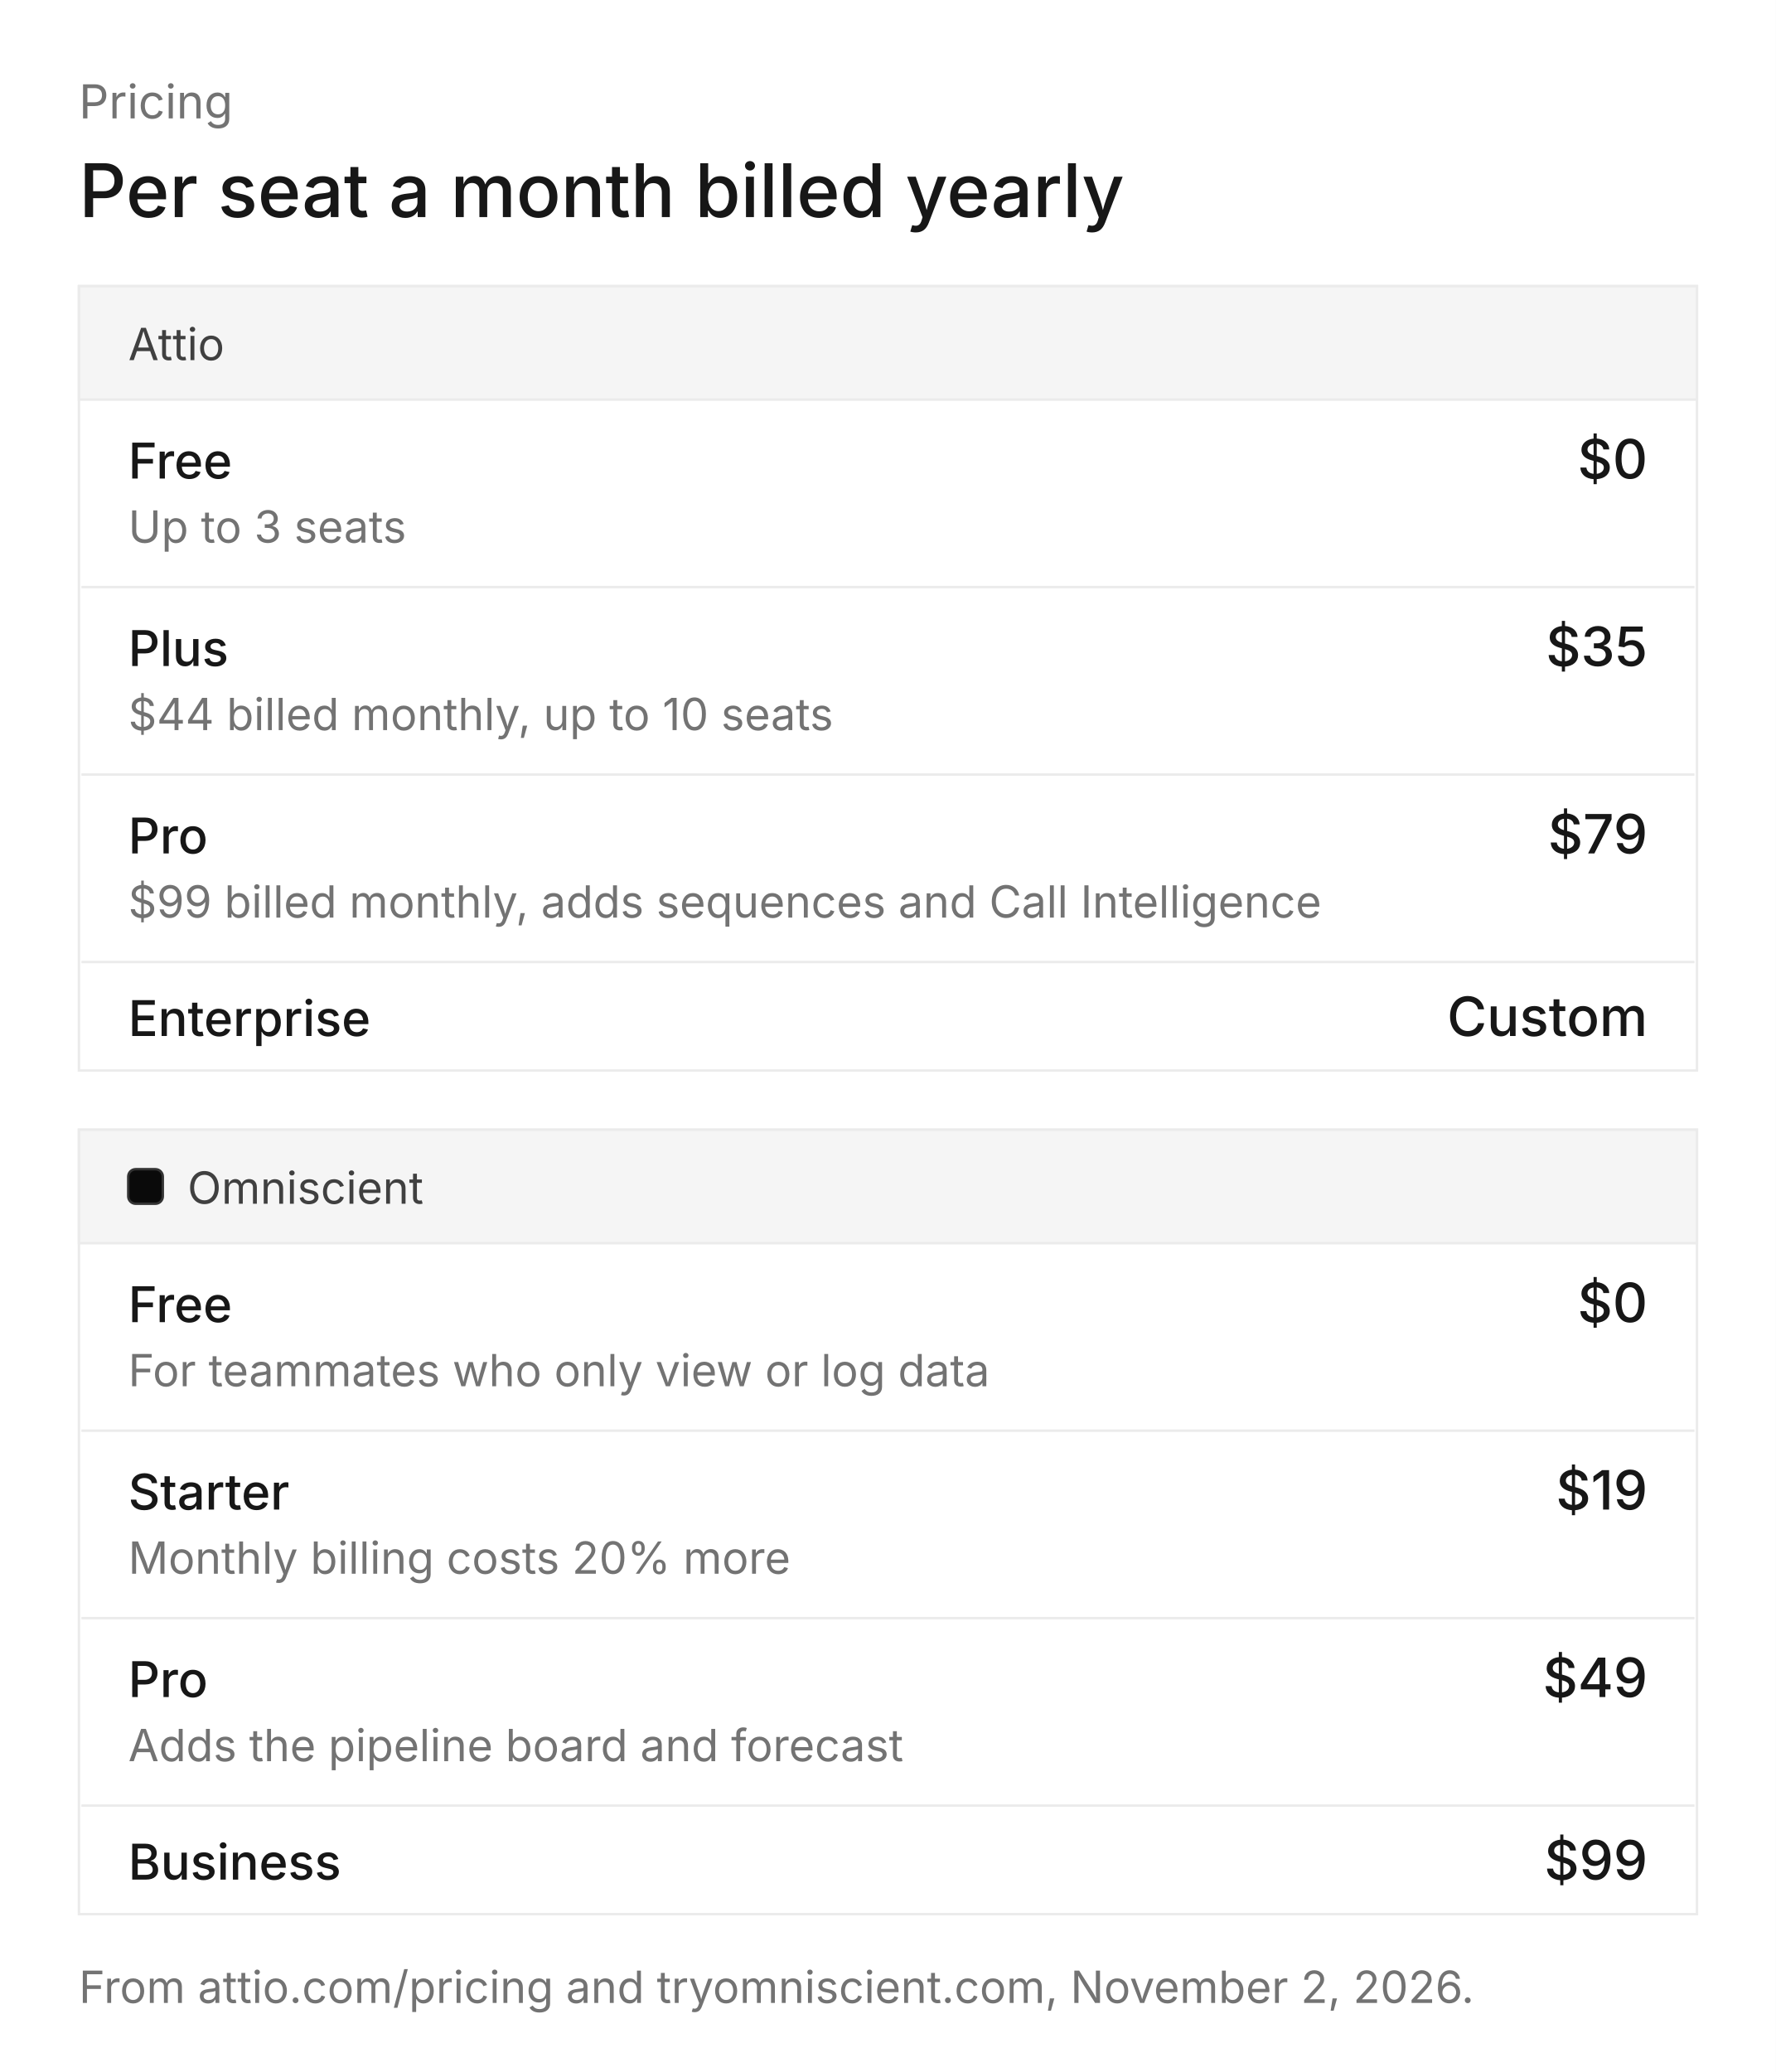
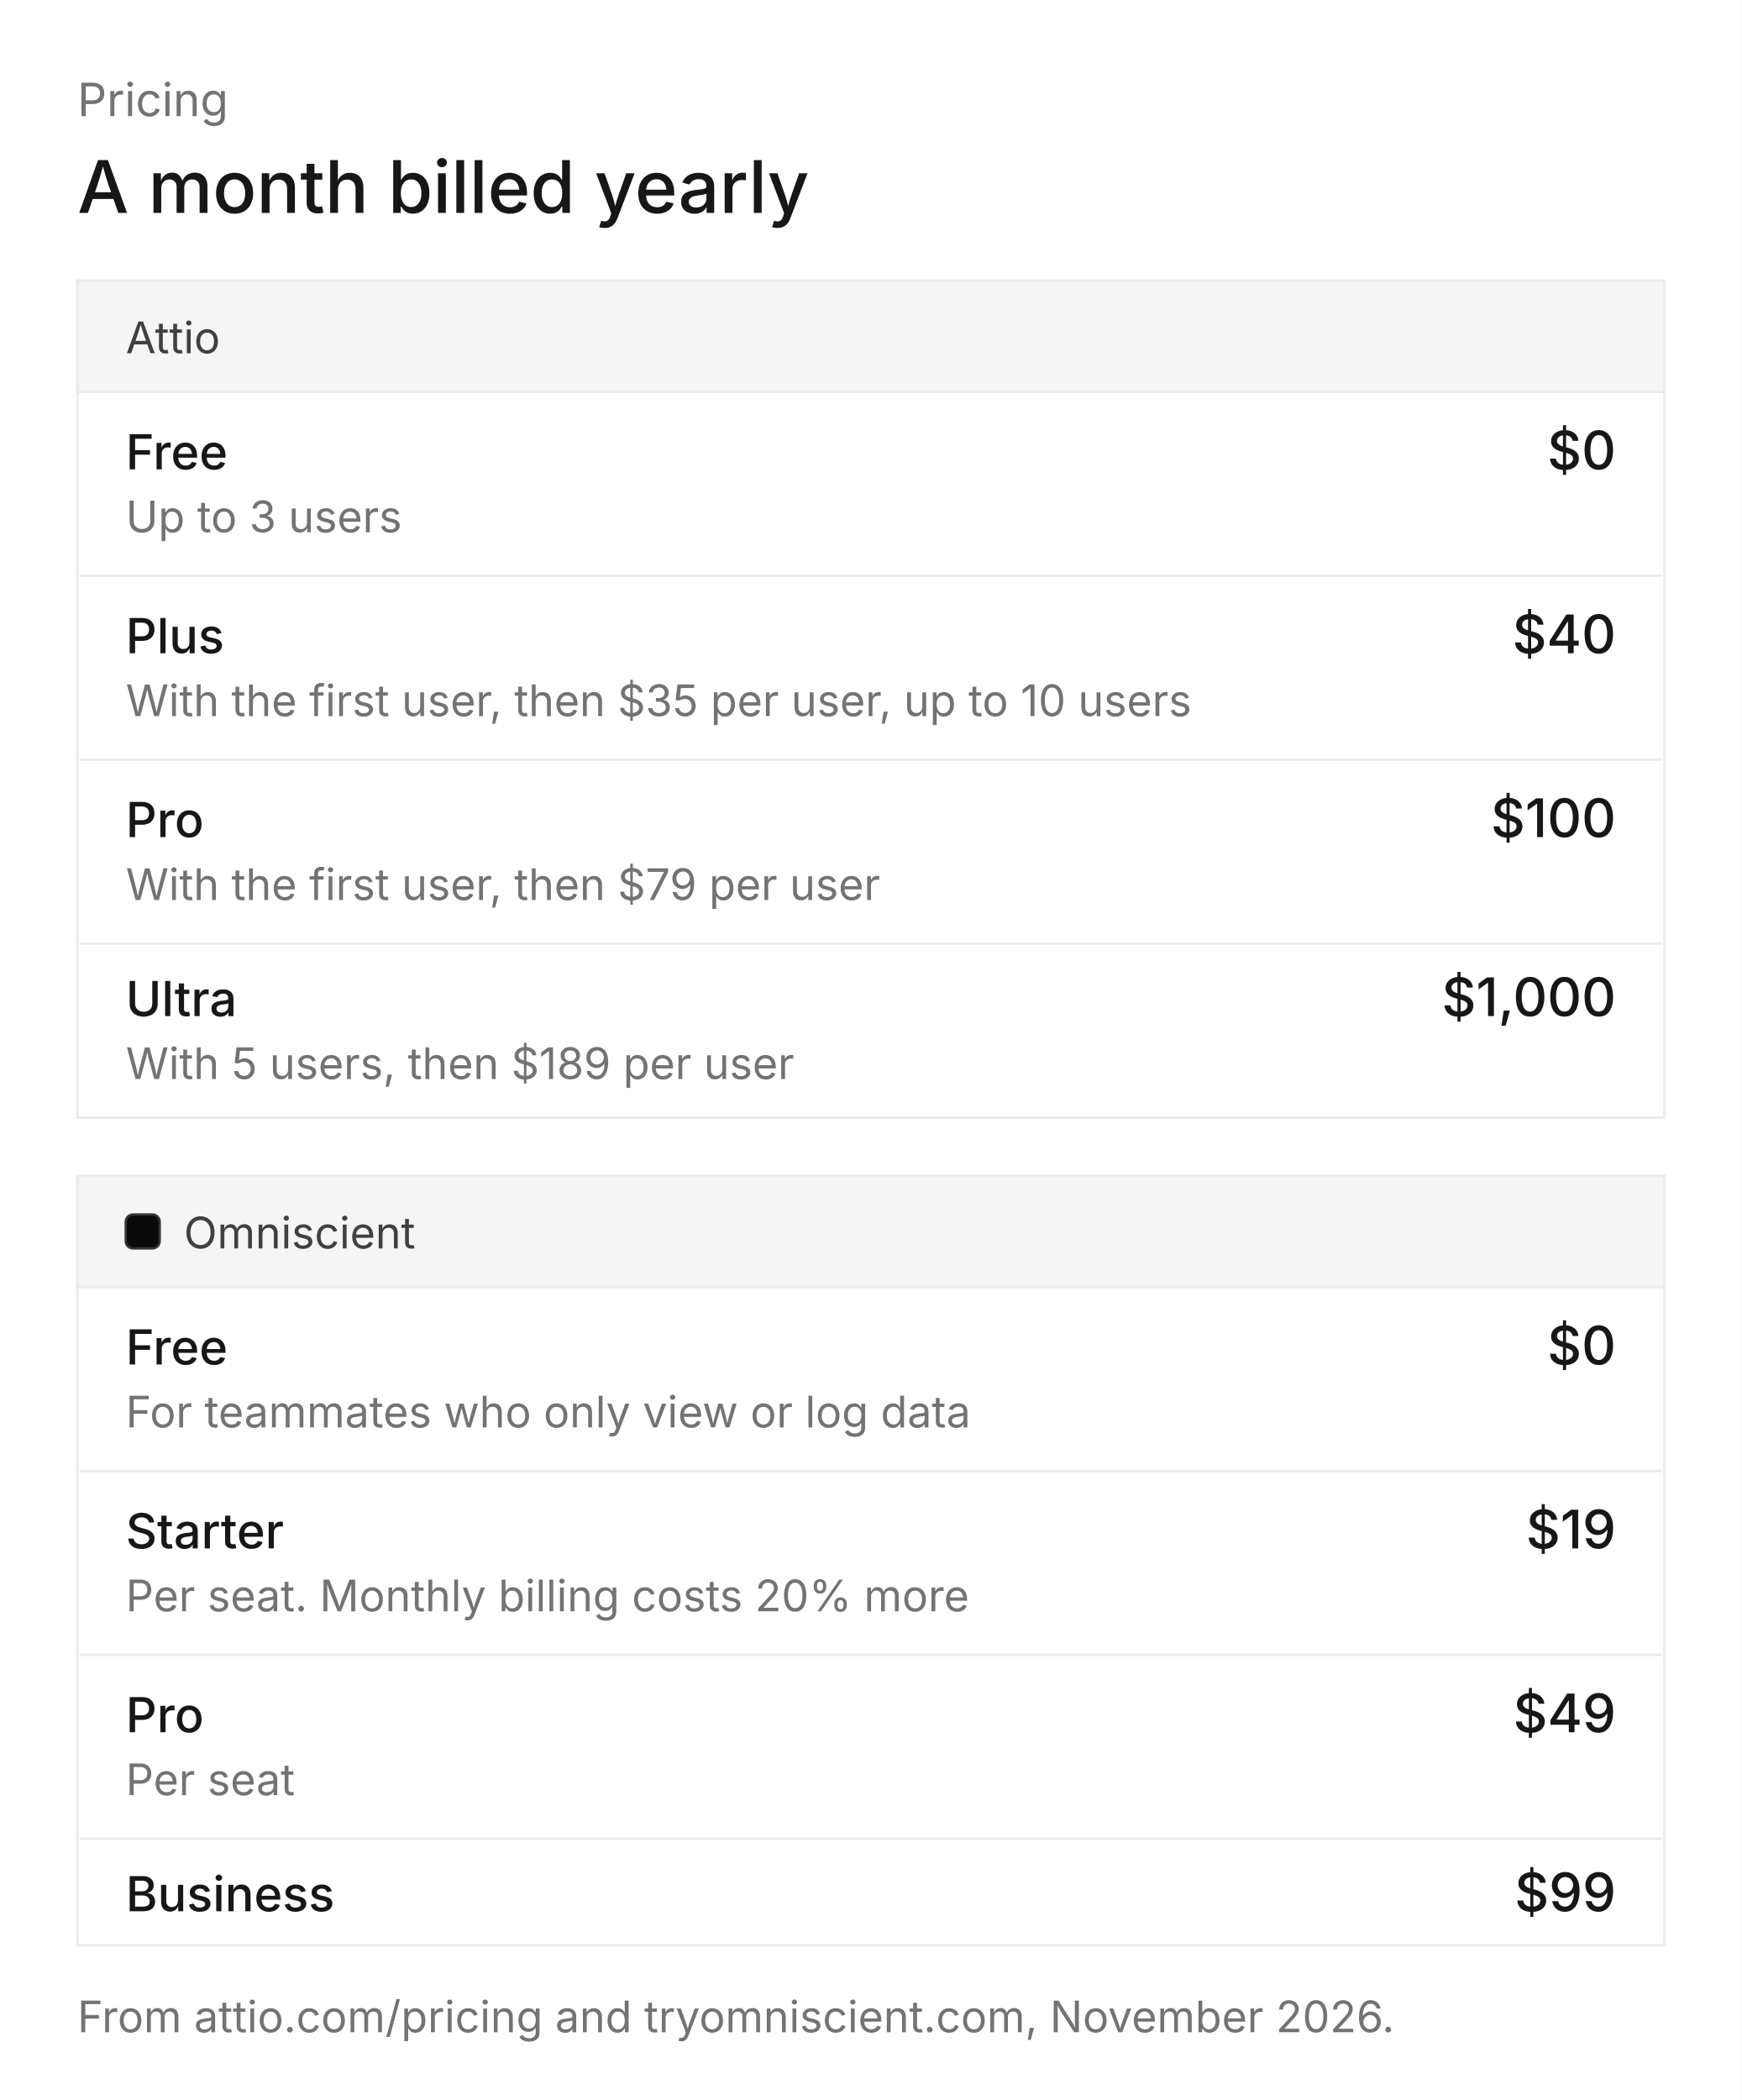
- <svg xmlns="http://www.w3.org/2000/svg" viewBox="0 0 720 840" width="720" height="840" role="img" aria-labelledby="t d" font-family="Inter, system-ui, sans-serif">
-   <rect width="720" height="840" fill="#ffffff" />
+ <svg xmlns="http://www.w3.org/2000/svg" viewBox="0 0 720 868" width="720" height="868" role="img" aria-labelledby="t d" font-family="Inter, system-ui, sans-serif">
+   <rect width="720" height="868" fill="#ffffff" />
  <text x="32" y="48" font-family="Inter, system-ui, sans-serif" font-size="19" fill="#737373">Pricing</text>
-   <text x="32" y="88" font-size="30" font-weight="500" fill="#171717">Per seat a month <tspan fill="#171717">billed yearly</tspan>
+   <text x="32" y="88" font-size="30" font-weight="500" fill="#171717">A month <tspan fill="#171717">billed yearly</tspan>
  </text>
-   <rect x="32" y="116" width="656" height="318" fill="#ffffff" stroke="#ebebeb" />
+   <rect x="32" y="116" width="656" height="346" fill="#ffffff" stroke="#ebebeb" />
  <rect x="32" y="116" width="656" height="46" fill="#f5f5f5" stroke="#ebebeb" />
  <text x="52" y="146" font-family="Inter, system-ui, sans-serif" font-size="18" fill="#404040">Attio</text>
  <text x="52" y="194" font-size="20" font-weight="500" fill="#171717">Free</text>
  <text x="668" y="194" text-anchor="end" font-size="22" font-weight="500" fill="#171717">$0</text>
-   <text x="52" y="220" font-size="18" fill="#737373">Up to 3 seats</text>
+   <text x="52" y="220" font-size="18" fill="#737373">Up to 3 users</text>
  <line x1="33" x2="687" y1="238" y2="238" stroke="#ebebeb" />
  <text x="52" y="270" font-size="20" font-weight="500" fill="#171717">Plus</text>
-   <text x="668" y="270" text-anchor="end" font-size="22" font-weight="500" fill="#171717">$35</text>
-   <text x="52" y="296" font-size="18" fill="#737373">$44 billed monthly, up to 10 seats</text>
+   <text x="668" y="270" text-anchor="end" font-size="22" font-weight="500" fill="#171717">$40</text>
+   <text x="52" y="296" font-size="18" fill="#737373">With the first user, then $35 per user, up to 10 users</text>
  <line x1="33" x2="687" y1="314" y2="314" stroke="#ebebeb" />
  <text x="52" y="346" font-size="20" font-weight="500" fill="#171717">Pro</text>
-   <text x="668" y="346" text-anchor="end" font-size="22" font-weight="500" fill="#171717">$79</text>
-   <text x="52" y="372" font-size="18" fill="#737373">$99 billed monthly, adds sequences and Call Intelligence</text>
+   <text x="668" y="346" text-anchor="end" font-size="22" font-weight="500" fill="#171717">$100</text>
+   <text x="52" y="372" font-size="18" fill="#737373">With the first user, then $79 per user</text>
  <line x1="33" x2="687" y1="390" y2="390" stroke="#ebebeb" />
-   <text x="52" y="420" font-size="20" font-weight="500" fill="#171717">Enterprise</text>
-   <text x="668" y="420" text-anchor="end" font-size="22" font-weight="500" fill="#171717">Custom</text>
-   <rect x="32" y="458" width="656" height="318" fill="#ffffff" stroke="#ebebeb" />
-   <rect x="32" y="458" width="656" height="46" fill="#f5f5f5" stroke="#ebebeb" />
-   <rect x="52" y="474" width="14" height="14" fill="#0a0a0a" stroke="#333333" rx="3" />
-   <text x="76" y="488" font-family="Inter, system-ui, sans-serif" font-size="18" fill="#404040">Omniscient</text>
-   <text x="52" y="536" font-size="20" font-weight="500" fill="#171717">Free</text>
-   <text x="668" y="536" text-anchor="end" font-size="22" font-weight="500" fill="#171717">$0</text>
-   <text x="52" y="562" font-size="18" fill="#737373">For teammates who only view or log data</text>
-   <line x1="33" x2="687" y1="580" y2="580" stroke="#ebebeb" />
-   <text x="52" y="612" font-size="20" font-weight="500" fill="#171717">Starter</text>
-   <text x="668" y="612" text-anchor="end" font-size="22" font-weight="500" fill="#171717">$19</text>
-   <text x="52" y="638" font-size="18" fill="#737373">Monthly billing costs 20% more</text>
-   <line x1="33" x2="687" y1="656" y2="656" stroke="#ebebeb" />
-   <text x="52" y="688" font-size="20" font-weight="500" fill="#171717">Pro</text>
-   <text x="668" y="688" text-anchor="end" font-size="22" font-weight="500" fill="#171717">$49</text>
-   <text x="52" y="714" font-size="18" fill="#737373">Adds the pipeline board and forecast</text>
-   <line x1="33" x2="687" y1="732" y2="732" stroke="#ebebeb" />
-   <text x="52" y="762" font-size="20" font-weight="500" fill="#171717">Business</text>
-   <text x="668" y="762" text-anchor="end" font-size="22" font-weight="500" fill="#171717">$99</text>
-   <text x="32" y="812" font-size="18" fill="#737373">From attio.com/pricing and tryomniscient.com, November 2, 2026.</text>
+   <text x="52" y="420" font-size="20" font-weight="500" fill="#171717">Ultra</text>
+   <text x="668" y="420" text-anchor="end" font-size="22" font-weight="500" fill="#171717">$1,000</text>
+   <text x="52" y="446" font-size="18" fill="#737373">With 5 users, then $189 per user</text>
+   <rect x="32" y="486" width="656" height="318" fill="#ffffff" stroke="#ebebeb" />
+   <rect x="32" y="486" width="656" height="46" fill="#f5f5f5" stroke="#ebebeb" />
+   <rect x="52" y="502" width="14" height="14" fill="#0a0a0a" stroke="#333333" rx="3" />
+   <text x="76" y="516" font-family="Inter, system-ui, sans-serif" font-size="18" fill="#404040">Omniscient</text>
+   <text x="52" y="564" font-size="20" font-weight="500" fill="#171717">Free</text>
+   <text x="668" y="564" text-anchor="end" font-size="22" font-weight="500" fill="#171717">$0</text>
+   <text x="52" y="590" font-size="18" fill="#737373">For teammates who only view or log data</text>
+   <line x1="33" x2="687" y1="608" y2="608" stroke="#ebebeb" />
+   <text x="52" y="640" font-size="20" font-weight="500" fill="#171717">Starter</text>
+   <text x="668" y="640" text-anchor="end" font-size="22" font-weight="500" fill="#171717">$19</text>
+   <text x="52" y="666" font-size="18" fill="#737373">Per seat. Monthly billing costs 20% more</text>
+   <line x1="33" x2="687" y1="684" y2="684" stroke="#ebebeb" />
+   <text x="52" y="716" font-size="20" font-weight="500" fill="#171717">Pro</text>
+   <text x="668" y="716" text-anchor="end" font-size="22" font-weight="500" fill="#171717">$49</text>
+   <text x="52" y="742" font-size="18" fill="#737373">Per seat</text>
+   <line x1="33" x2="687" y1="760" y2="760" stroke="#ebebeb" />
+   <text x="52" y="790" font-size="20" font-weight="500" fill="#171717">Business</text>
+   <text x="668" y="790" text-anchor="end" font-size="22" font-weight="500" fill="#171717">$99</text>
+   <text x="32" y="840" font-size="18" fill="#737373">From attio.com/pricing and tryomniscient.com, November 2026.</text>
</svg>
